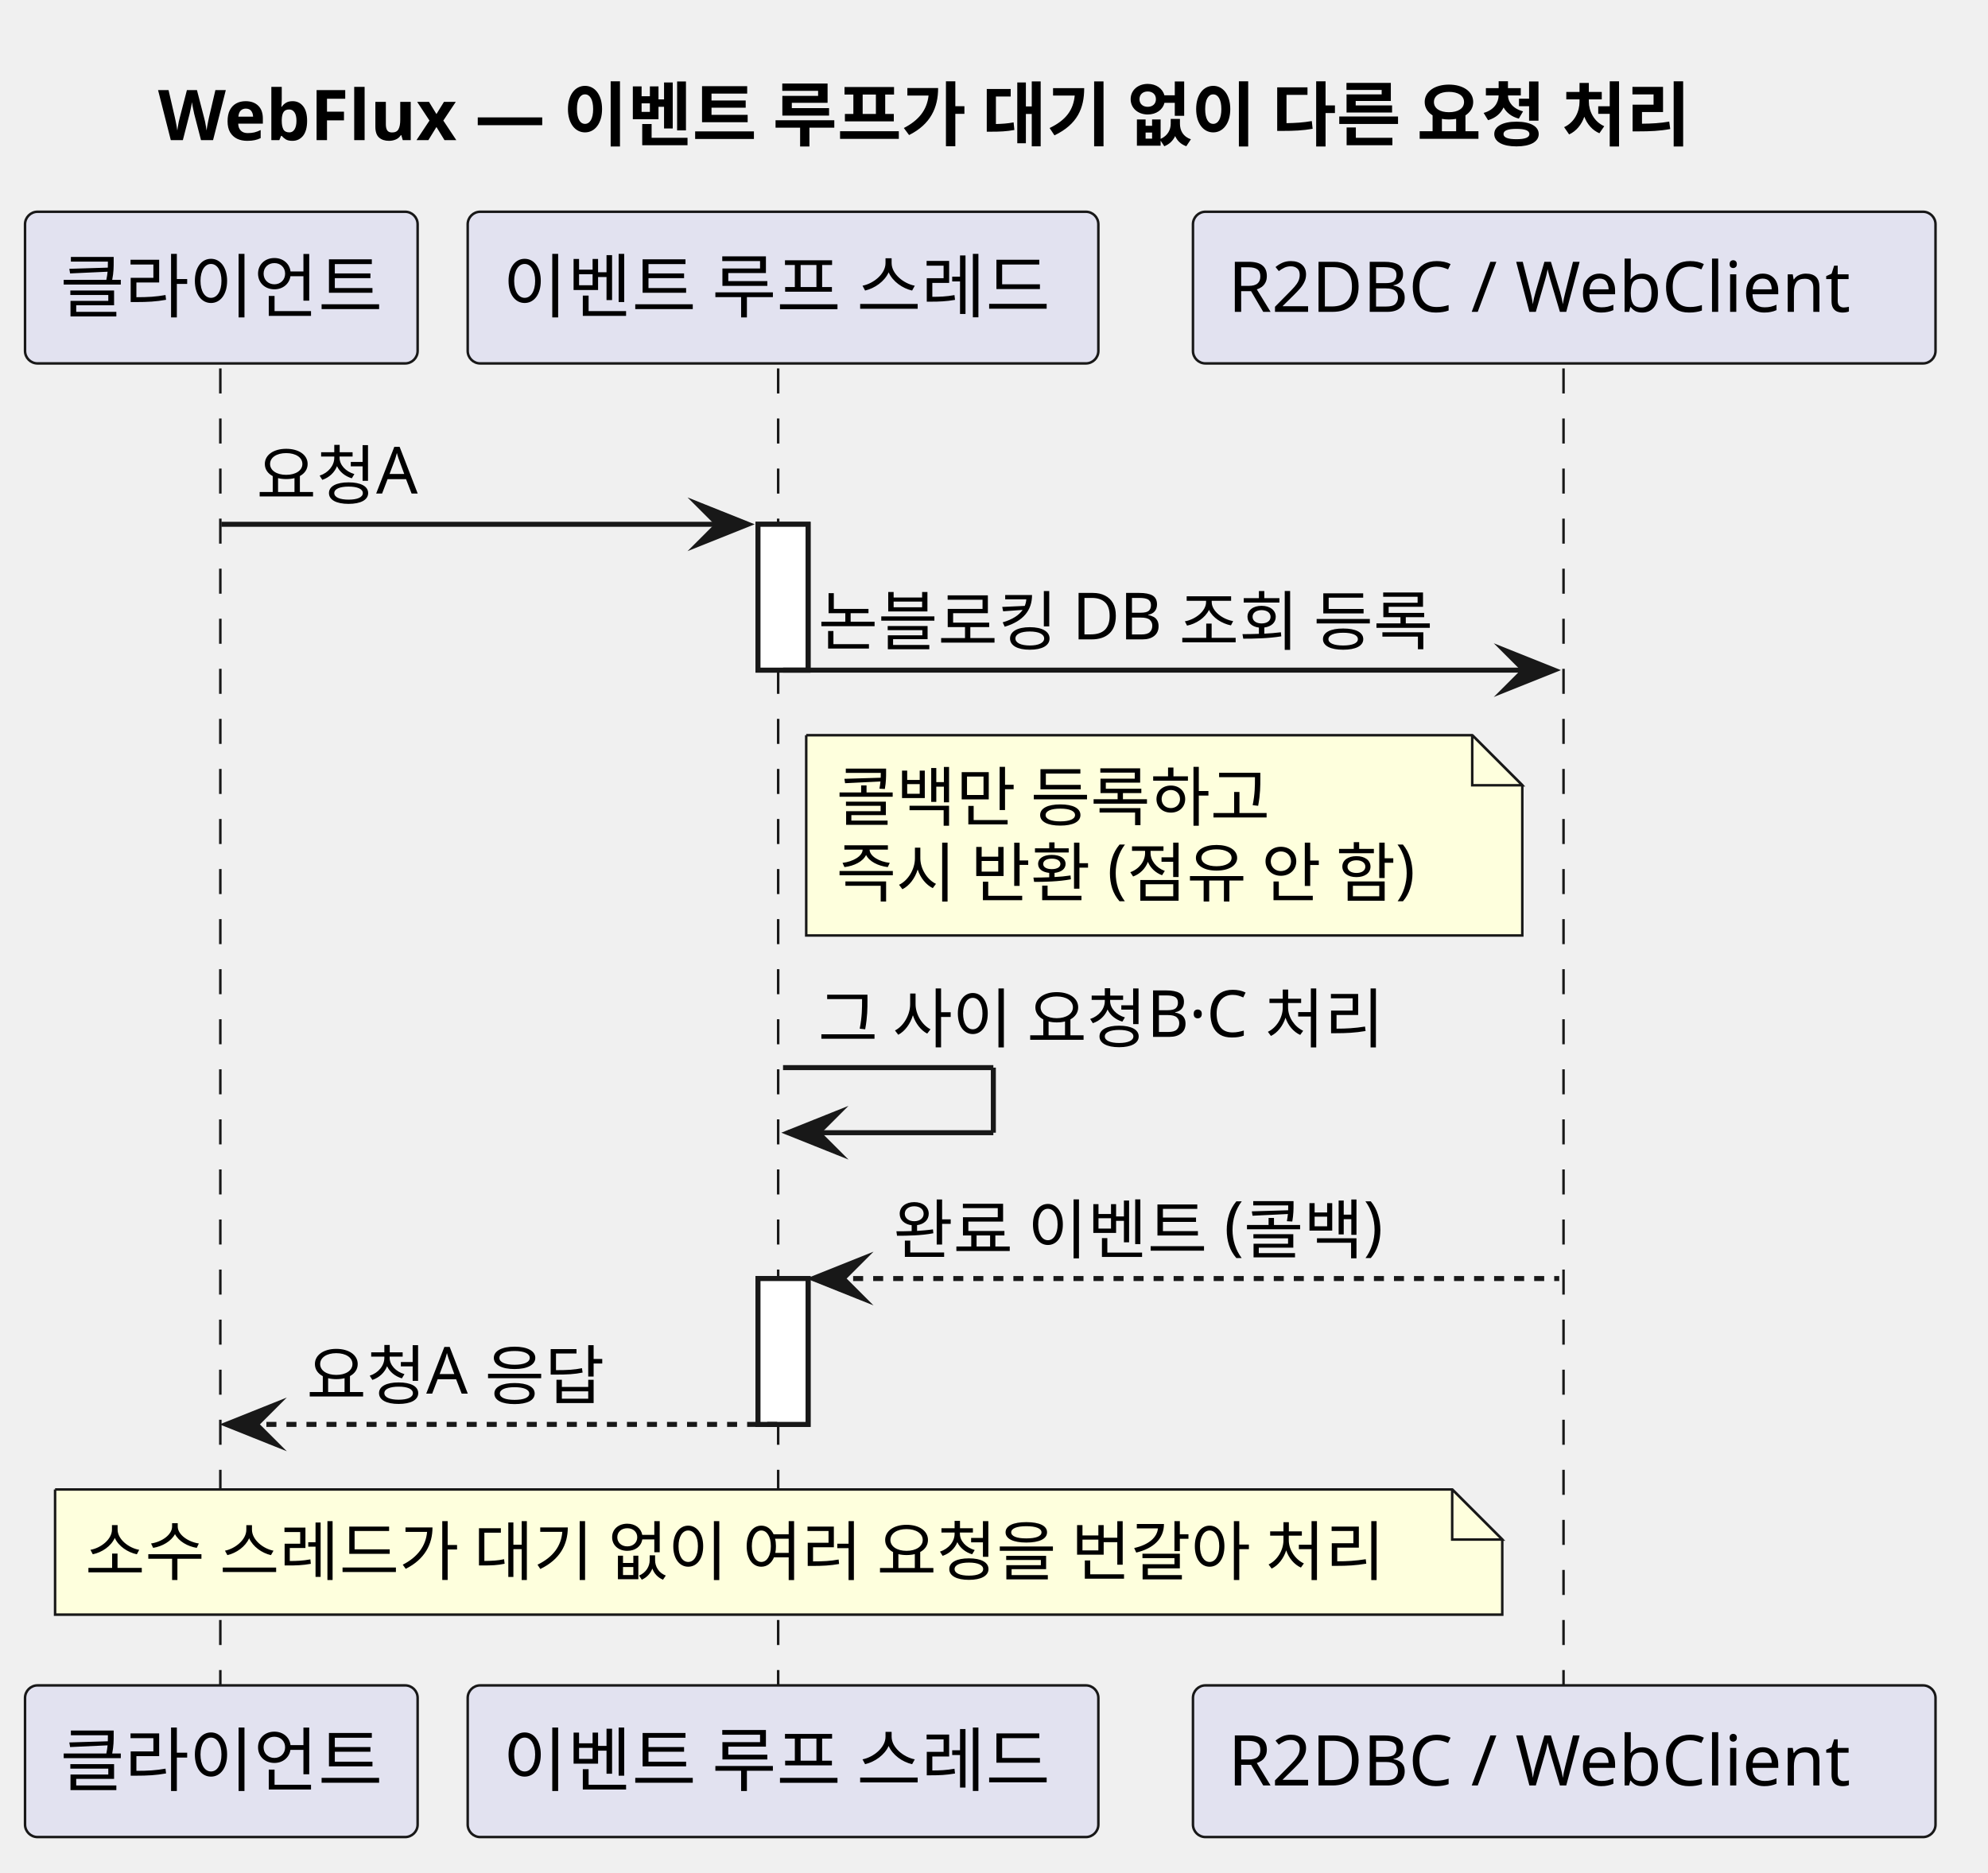
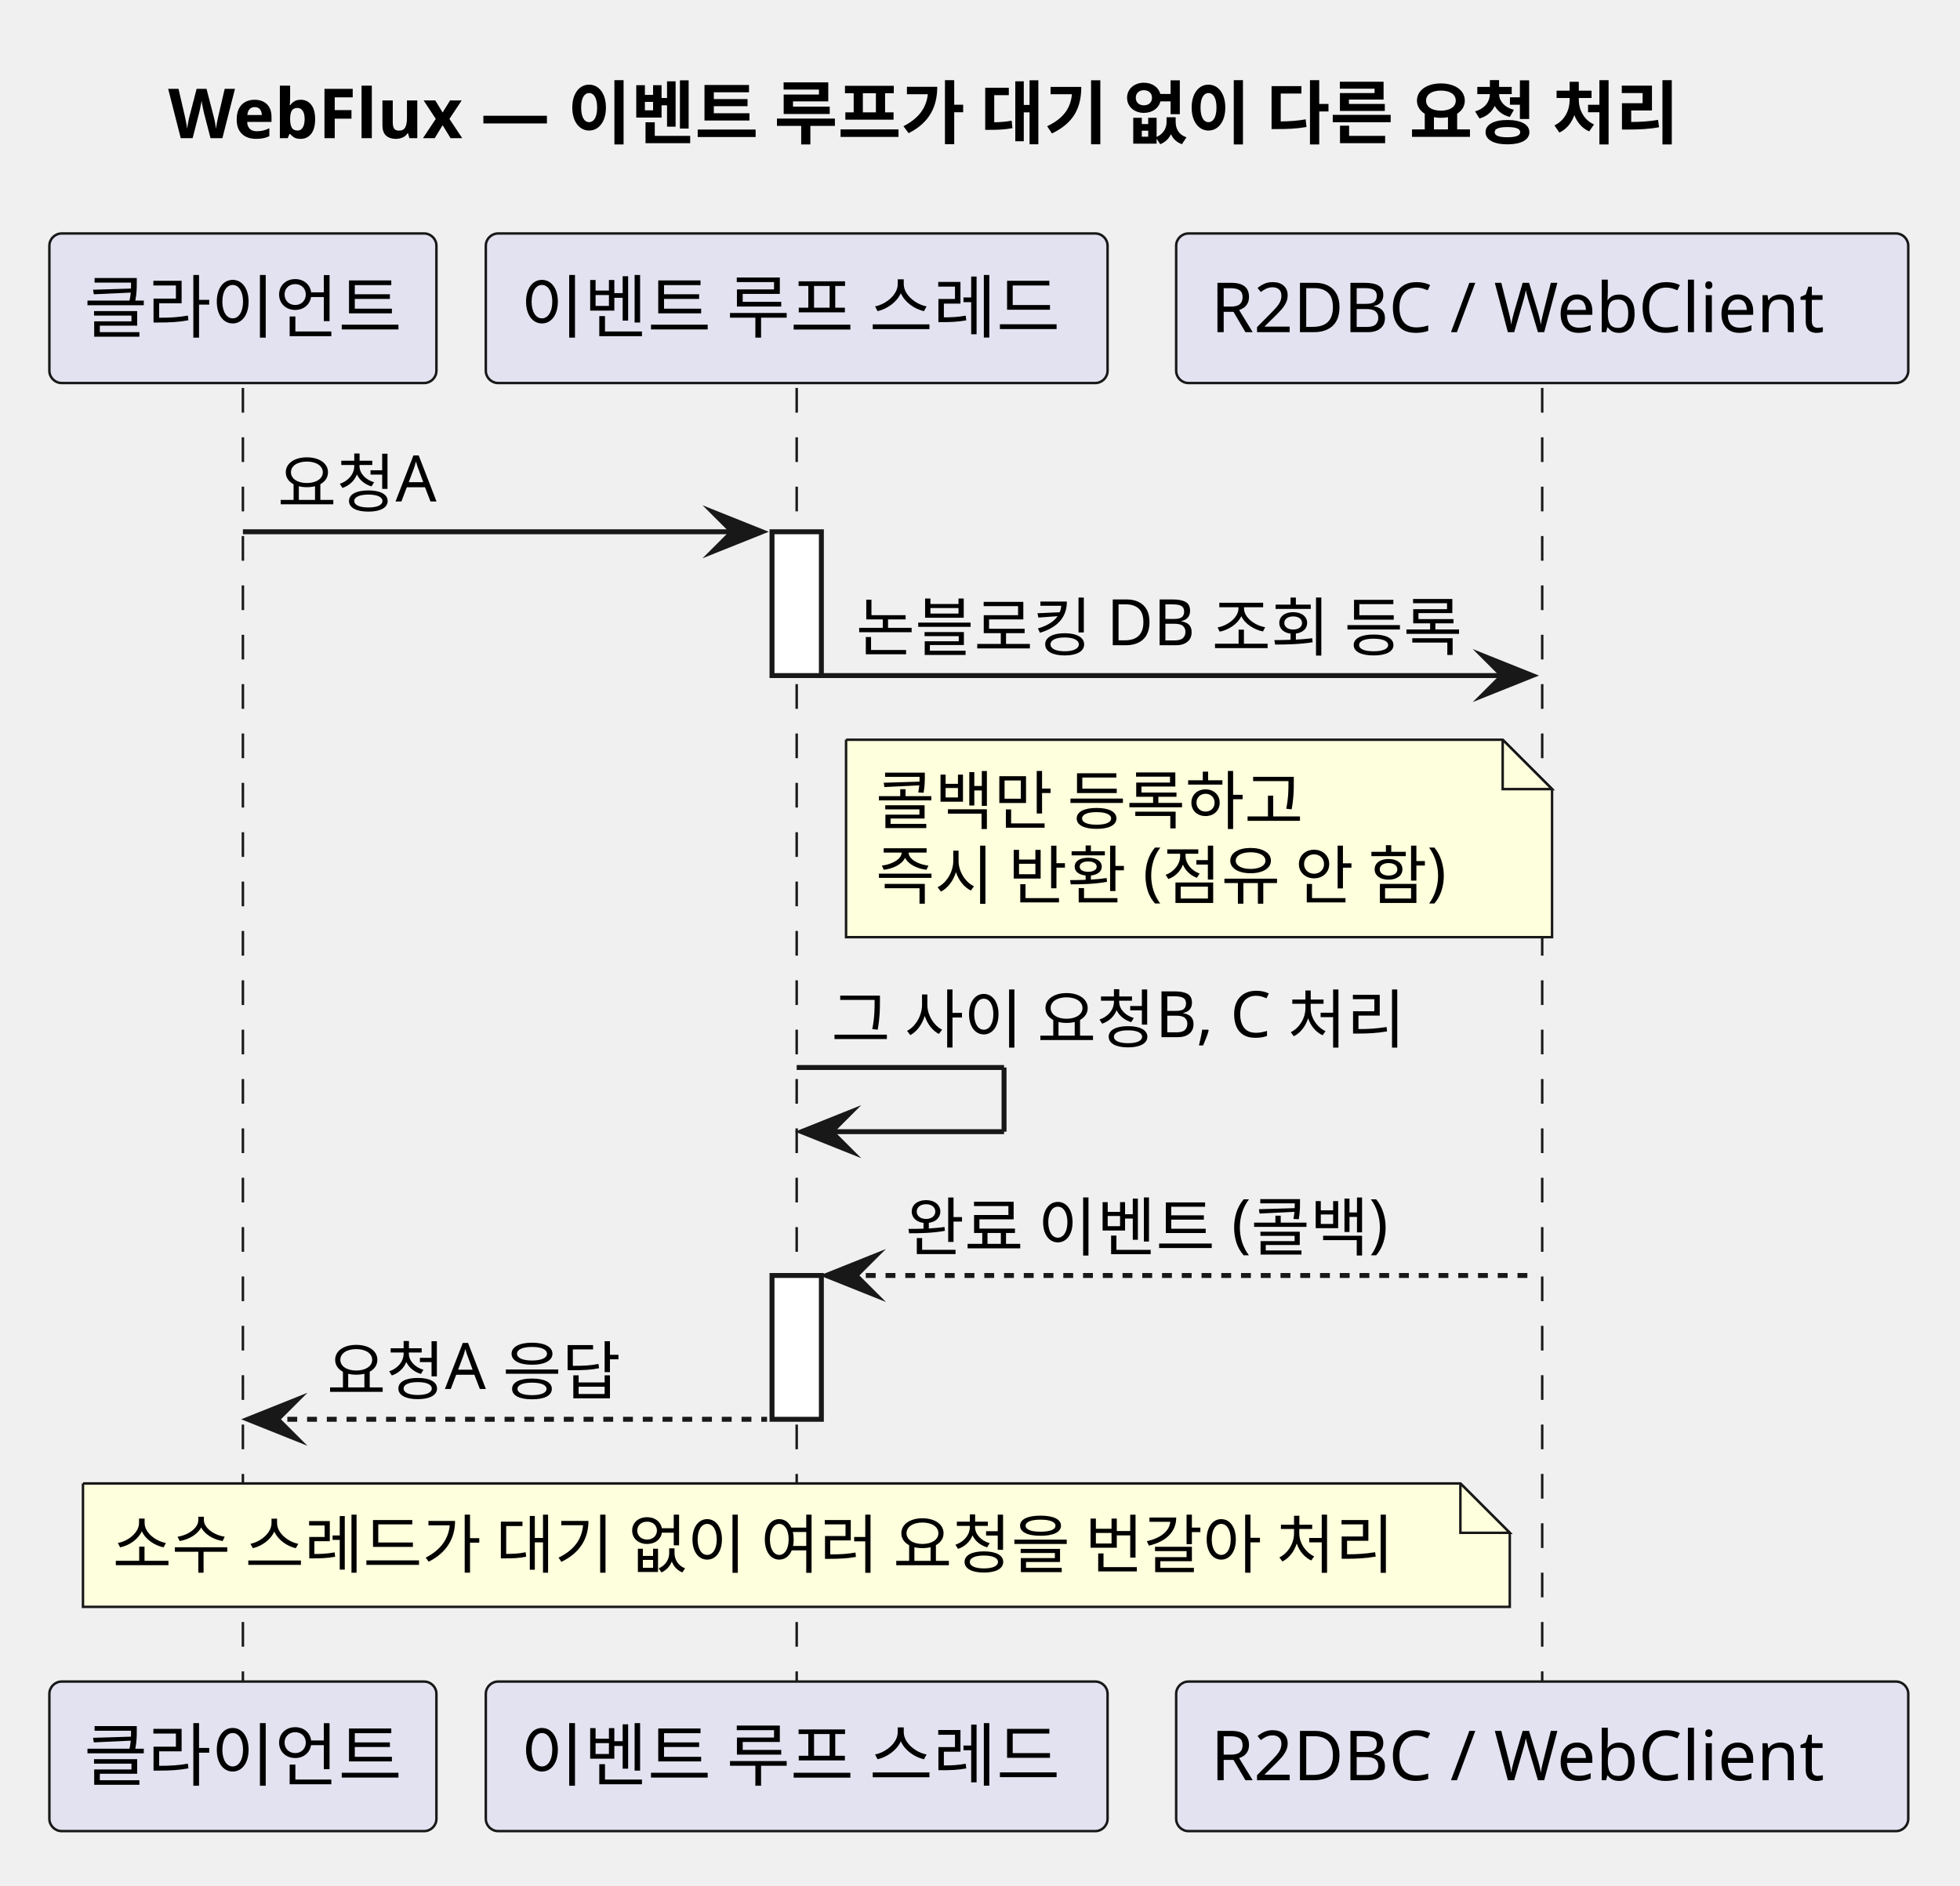
- <svg xmlns="http://www.w3.org/2000/svg" contentStyleType="text/css" data-diagram-type="SEQUENCE" height="374px" preserveAspectRatio="none" style="width:397px;height:374px;background:#FFFFFF;" version="1.1" viewBox="0 0 397 374" width="397px" zoomAndPan="magnify">
+ <svg xmlns="http://www.w3.org/2000/svg" version="1.1" data-diagram-type="SEQUENCE" style="width:397px;height:382px;background:#FFFFFF;" width="397px" height="382px" viewBox="0 0 397 382" zoomAndPan="magnify" preserveAspectRatio="none" contentStyleType="text/css">
  <defs />
-   <g>
+   <g font-family="sans-serif" lengthAdjust="spacing">
    <g class="title" data-source-line="1">
-       <text fill="#000000" font-family="sans-serif" font-size="14" font-weight="700" lengthAdjust="spacing" textLength="327.39" x="31.564" y="27.995">WebFlux — 이벤트 루프가 대기 없이 다른 요청 처리</text>
+       <text x="34.064" y="27.995" fill="#000" font-size="14" textLength="327.39" font-weight="700">WebFlux — 이벤트 루프가 대기 없이 다른 요청 처리</text>
+     </g>
+     <g class="participant-lifeline" data-qualified-name="C" data-entity-uid="part1" id="part1-lifeline" data-source-line="2">
+       <g>
+         <rect x="45.7" y="78.594" width="8" height="262.063" fill="#000" fill-opacity="0" />
+         <line x1="49.2" y1="78.594" x2="49.2" y2="340.656" style="stroke:#181818;stroke-width:0.5;stroke-dasharray:5,5;" />
+       </g>
+     </g>
+     <g class="participant-lifeline" data-qualified-name="EL" data-entity-uid="part2" id="part2-lifeline" data-source-line="3">
+       <g>
+         <rect x="157.87" y="78.594" width="8" height="262.063" fill="#000" fill-opacity="0" />
+         <line x1="161.37" y1="78.594" x2="161.37" y2="340.656" style="stroke:#181818;stroke-width:0.5;stroke-dasharray:5,5;" />
+       </g>
    </g>
    <g>
-       <rect fill="#FFFFFF" height="29.133" style="stroke:#181818;stroke-width:1;" width="10" x="151.37" y="104.727" />
+       <rect x="156.37" y="107.727" width="10" height="29.133" fill="#FFF" style="stroke:#181818;stroke-width:1;" />
    </g>
    <g>
-       <rect fill="#FFFFFF" height="29.133" style="stroke:#181818;stroke-width:1;" width="10" x="151.37" y="255.391" />
+       <rect x="156.37" y="258.391" width="10" height="29.133" fill="#FFF" style="stroke:#181818;stroke-width:1;" />
    </g>
-     <g class="participant-lifeline" data-entity-uid="part1" data-qualified-name="C" data-source-line="2" id="part1-lifeline">
+     <g class="participant-lifeline" data-qualified-name="IO" data-entity-uid="part3" id="part3-lifeline" data-source-line="4">
      <g>
-         <rect fill="#000000" fill-opacity="0" height="264.062" width="8" x="40.2" y="73.594" />
-         <line style="stroke:#181818;stroke-width:0.5;stroke-dasharray:5,5;" x1="44" x2="44" y1="73.594" y2="337.656" />
+         <rect x="308.875" y="78.594" width="8" height="262.063" fill="#000" fill-opacity="0" />
+         <line x1="312.375" y1="78.594" x2="312.375" y2="340.656" style="stroke:#181818;stroke-width:0.5;stroke-dasharray:5,5;" />
      </g>
    </g>
-     <g class="participant-lifeline" data-entity-uid="part2" data-qualified-name="EL" data-source-line="3" id="part2-lifeline">
-       <g>
-         <rect fill="#000000" fill-opacity="0" height="264.062" width="8" x="152.37" y="73.594" />
-         <line style="stroke:#181818;stroke-width:0.5;stroke-dasharray:5,5;" x1="155.4" x2="155.4" y1="73.594" y2="337.656" />
-       </g>
+     <g class="participant participant-head" data-qualified-name="C" data-entity-uid="part1" id="part1-head" data-source-line="2">
+       <rect x="10" y="47.297" width="78.4" height="30.297" fill="#E2E2F0" style="stroke:#181818;stroke-width:0.5;" rx="2.5" ry="2.5" />
+       <text x="17" y="67.292" fill="#000" font-size="14" textLength="64.4">클라이언트</text>
    </g>
-     <g class="participant-lifeline" data-entity-uid="part3" data-qualified-name="IO" data-source-line="4" id="part3-lifeline">
-       <g>
-         <rect fill="#000000" fill-opacity="0" height="264.062" width="8" x="308.375" y="73.594" />
-         <line style="stroke:#181818;stroke-width:0.5;stroke-dasharray:5,5;" x1="312.233" x2="312.233" y1="73.594" y2="337.656" />
-       </g>
+     <g class="participant participant-head" data-qualified-name="EL" data-entity-uid="part2" id="part2-head" data-source-line="3">
+       <rect x="98.4" y="47.297" width="125.94" height="30.297" fill="#E2E2F0" style="stroke:#181818;stroke-width:0.5;" rx="2.5" ry="2.5" />
+       <text x="105.4" y="67.292" fill="#000" font-size="14" textLength="111.94">이벤트 루프 스레드</text>
    </g>
-     <g class="participant participant-head" data-entity-uid="part1" data-qualified-name="C" data-source-line="2" id="part1-head">
-       <rect fill="#E2E2F0" height="30.297" rx="2.5" ry="2.5" style="stroke:#181818;stroke-width:0.5;" width="78.4" x="5" y="42.297" />
-       <text fill="#000000" font-family="sans-serif" font-size="14" lengthAdjust="spacing" textLength="64.4" x="12" y="62.292">클라이언트</text>
+     <g class="participant participant-head" data-qualified-name="IO" data-entity-uid="part3" id="part3-head" data-source-line="4">
+       <rect x="238.233" y="47.297" width="148.285" height="30.297" fill="#E2E2F0" style="stroke:#181818;stroke-width:0.5;" rx="2.5" ry="2.5" />
+       <text x="245.233" y="67.292" fill="#000" font-size="14" textLength="134.285">R2DBC / WebClient</text>
    </g>
-     <g class="participant participant-tail" data-entity-uid="part1" data-qualified-name="C" data-source-line="2" id="part1-tail">
-       <rect fill="#E2E2F0" height="30.297" rx="2.5" ry="2.5" style="stroke:#181818;stroke-width:0.5;" width="78.4" x="5" y="336.656" />
-       <text fill="#000000" font-family="sans-serif" font-size="14" lengthAdjust="spacing" textLength="64.4" x="12" y="356.651">클라이언트</text>
+     <g class="participant participant-tail" data-qualified-name="C" data-entity-uid="part1" id="part1-tail" data-source-line="2">
+       <rect x="10" y="340.656" width="78.4" height="30.297" fill="#E2E2F0" style="stroke:#181818;stroke-width:0.5;" rx="2.5" ry="2.5" />
+       <text x="17" y="360.651" fill="#000" font-size="14" textLength="64.4">클라이언트</text>
    </g>
-     <g class="participant participant-head" data-entity-uid="part2" data-qualified-name="EL" data-source-line="3" id="part2-head">
-       <rect fill="#E2E2F0" height="30.297" rx="2.5" ry="2.5" style="stroke:#181818;stroke-width:0.5;" width="125.94" x="93.4" y="42.297" />
-       <text fill="#000000" font-family="sans-serif" font-size="14" lengthAdjust="spacing" textLength="111.94" x="100.4" y="62.292">이벤트 루프 스레드</text>
+     <g class="participant participant-tail" data-qualified-name="EL" data-entity-uid="part2" id="part2-tail" data-source-line="3">
+       <rect x="98.4" y="340.656" width="125.94" height="30.297" fill="#E2E2F0" style="stroke:#181818;stroke-width:0.5;" rx="2.5" ry="2.5" />
+       <text x="105.4" y="360.651" fill="#000" font-size="14" textLength="111.94">이벤트 루프 스레드</text>
    </g>
-     <g class="participant participant-tail" data-entity-uid="part2" data-qualified-name="EL" data-source-line="3" id="part2-tail">
-       <rect fill="#E2E2F0" height="30.297" rx="2.5" ry="2.5" style="stroke:#181818;stroke-width:0.5;" width="125.94" x="93.4" y="336.656" />
-       <text fill="#000000" font-family="sans-serif" font-size="14" lengthAdjust="spacing" textLength="111.94" x="100.4" y="356.651">이벤트 루프 스레드</text>
+     <g class="participant participant-tail" data-qualified-name="IO" data-entity-uid="part3" id="part3-tail" data-source-line="4">
+       <rect x="238.233" y="340.656" width="148.285" height="30.297" fill="#E2E2F0" style="stroke:#181818;stroke-width:0.5;" rx="2.5" ry="2.5" />
+       <text x="245.233" y="360.651" fill="#000" font-size="14" textLength="134.285">R2DBC / WebClient</text>
    </g>
-     <g class="participant participant-head" data-entity-uid="part3" data-qualified-name="IO" data-source-line="4" id="part3-head">
-       <rect fill="#E2E2F0" height="30.297" rx="2.5" ry="2.5" style="stroke:#181818;stroke-width:0.5;" width="148.285" x="238.233" y="42.297" />
-       <text fill="#000000" font-family="sans-serif" font-size="14" lengthAdjust="spacing" textLength="134.285" x="245.233" y="62.292">R2DBC / WebClient</text>
+     <g class="message" data-entity-1="part1" data-entity-2="part2" id="msg1" data-source-line="5">
+       <polygon points="144.37,103.727,154.37,107.727,144.37,111.727,148.37,107.727" fill="#181818" style="stroke:#181818;stroke-width:1;stroke-linejoin:miter;stroke-miterlimit:10;" />
+       <line x1="49.2" y1="107.727" x2="150.37" y2="107.727" style="stroke:#181818;stroke-width:1;" />
+       <text x="56.2" y="102.661" fill="#000" font-size="13" textLength="32.813">요청A</text>
    </g>
-     <g class="participant participant-tail" data-entity-uid="part3" data-qualified-name="IO" data-source-line="4" id="part3-tail">
-       <rect fill="#E2E2F0" height="30.297" rx="2.5" ry="2.5" style="stroke:#181818;stroke-width:0.5;" width="148.285" x="238.233" y="336.656" />
-       <text fill="#000000" font-family="sans-serif" font-size="14" lengthAdjust="spacing" textLength="134.285" x="245.233" y="356.651">R2DBC / WebClient</text>
+     <g class="message" data-entity-1="part2" data-entity-2="part3" id="msg2" data-source-line="7">
+       <polygon points="300.375,132.859,310.375,136.859,300.375,140.859,304.375,136.859" fill="#181818" style="stroke:#181818;stroke-width:1;stroke-linejoin:miter;stroke-miterlimit:10;" />
+       <line x1="166.37" y1="136.859" x2="306.375" y2="136.859" style="stroke:#181818;stroke-width:1;" />
+       <text x="173.37" y="131.793" fill="#000" font-size="13" textLength="127.006">논블로킹 DB 조회 등록</text>
    </g>
-     <g>
-       <rect fill="#FFFFFF" height="29.133" style="stroke:#181818;stroke-width:1;" width="10" x="151.37" y="104.727" />
+     <path d="M171.37,149.859 L171.37,189.859 L314.37,189.859 L314.37,159.859 L304.37,149.859 L171.37,149.859" style="stroke:#181818;stroke-width:0.5;" fill="#FEFFDD" />
+     <path d="M304.37,149.859 L304.37,159.859 L314.37,159.859 L304.37,149.859" style="stroke:#181818;stroke-width:0.5;" fill="#FEFFDD" />
+     <text x="177.37" y="166.926" fill="#000" font-size="13" textLength="87.852">콜백만 등록하고</text>
+     <text x="177.37" y="182.059" fill="#000" font-size="13" textLength="122.353">즉시 반환 (점유 안 함)</text>
+     <g class="message" data-entity-1="part2" data-entity-2="part2" id="msg3" data-source-line="10">
+       <line x1="161.37" y1="216.258" x2="203.37" y2="216.258" style="stroke:#181818;stroke-width:1;" />
+       <line x1="203.37" y1="216.258" x2="203.37" y2="229.258" style="stroke:#181818;stroke-width:1;" />
+       <line x1="162.37" y1="229.258" x2="203.37" y2="229.258" style="stroke:#181818;stroke-width:1;" />
+       <polygon points="172.37,225.258,162.37,229.258,172.37,233.258,168.37,229.258" fill="#181818" style="stroke:#181818;stroke-width:1;stroke-linejoin:miter;stroke-miterlimit:10;" />
+       <text x="168.37" y="211.192" fill="#000" font-size="13" textLength="122.377">그 사이 요청B, C 처리</text>
    </g>
-     <g>
-       <rect fill="#FFFFFF" height="29.133" style="stroke:#181818;stroke-width:1;" width="10" x="151.37" y="255.391" />
+     <g class="message" data-entity-1="part3" data-entity-2="part2" id="msg4" data-source-line="11">
+       <polygon points="177.37,254.391,167.37,258.391,177.37,262.391,173.37,258.391" fill="#181818" style="stroke:#181818;stroke-width:1;stroke-linejoin:miter;stroke-miterlimit:10;" />
+       <line x1="171.37" y1="258.391" x2="311.375" y2="258.391" style="stroke:#181818;stroke-width:1;stroke-dasharray:2,2;" />
+       <text x="183.37" y="253.325" fill="#000" font-size="13" textLength="102.128">완료 이벤트 (콜백)</text>
    </g>
-     <g class="message" data-entity-1="part1" data-entity-2="part2" data-source-line="5" id="msg1">
-       <polygon fill="#181818" points="139.37,100.727,149.37,104.727,139.37,108.727,143.37,104.727" style="stroke:#181818;stroke-width:1;stroke-linejoin:miter;stroke-miterlimit:10;" />
-       <line style="stroke:#181818;stroke-width:1;" x1="44.2" x2="145.37" y1="104.727" y2="104.727" />
-       <text fill="#000000" font-family="sans-serif" font-size="13" lengthAdjust="spacing" textLength="32.813" x="51.2" y="99.661">요청A</text>
+     <g class="message" data-entity-1="part2" data-entity-2="part1" id="msg5" data-source-line="13">
+       <polygon points="60.2,283.523,50.2,287.523,60.2,291.523,56.2,287.523" fill="#181818" style="stroke:#181818;stroke-width:1;stroke-linejoin:miter;stroke-miterlimit:10;" />
+       <line x1="54.2" y1="287.523" x2="155.37" y2="287.523" style="stroke:#181818;stroke-width:1;stroke-dasharray:2,2;" />
+       <text x="66.2" y="282.458" fill="#000" font-size="13" textLength="60.865">요청A 응답</text>
    </g>
-     <g class="message" data-entity-1="part2" data-entity-2="part3" data-source-line="7" id="msg2">
-       <polygon fill="#181818" points="300.375,129.859,310.375,133.859,300.375,137.859,304.375,133.859" style="stroke:#181818;stroke-width:1;stroke-linejoin:miter;stroke-miterlimit:10;" />
-       <line style="stroke:#181818;stroke-width:1;" x1="156.37" x2="306.375" y1="133.859" y2="133.859" />
-       <text fill="#000000" font-family="sans-serif" font-size="13" lengthAdjust="spacing" textLength="127.006" x="163.37" y="128.793">논블로킹 DB 조회 등록</text>
-     </g>
-     <path d="M161,146.859 L161,186.859 L304,186.859 L304,156.859 L294,146.859 L161,146.859" fill="#FEFFDD" style="stroke:#181818;stroke-width:0.5;" />
-     <path d="M294,146.859 L294,156.859 L304,156.859 L294,146.859" fill="#FEFFDD" style="stroke:#181818;stroke-width:0.5;" />
-     <text fill="#000000" font-family="sans-serif" font-size="13" lengthAdjust="spacing" textLength="87.852" x="167" y="163.926">콜백만 등록하고</text>
-     <text fill="#000000" font-family="sans-serif" font-size="13" lengthAdjust="spacing" textLength="122.353" x="167" y="179.059">즉시 반환 (점유 안 함)</text>
-     <g class="message" data-entity-1="part2" data-entity-2="part2" data-source-line="10" id="msg3">
-       <line style="stroke:#181818;stroke-width:1;" x1="156.37" x2="198.37" y1="213.258" y2="213.258" />
-       <line style="stroke:#181818;stroke-width:1;" x1="198.37" x2="198.37" y1="213.258" y2="226.258" />
-       <line style="stroke:#181818;stroke-width:1;" x1="157.37" x2="198.37" y1="226.258" y2="226.258" />
-       <polygon fill="#181818" points="167.37,222.258,157.37,226.258,167.37,230.258,163.37,226.258" style="stroke:#181818;stroke-width:1;stroke-linejoin:miter;stroke-miterlimit:10;" />
-       <text fill="#000000" font-family="sans-serif" font-size="13" lengthAdjust="spacing" textLength="118.245" x="163.37" y="208.192">그 사이 요청B·C 처리</text>
-     </g>
-     <g class="message" data-entity-1="part3" data-entity-2="part2" data-source-line="11" id="msg4">
-       <polygon fill="#181818" points="172.37,251.391,162.37,255.391,172.37,259.391,168.37,255.391" style="stroke:#181818;stroke-width:1;stroke-linejoin:miter;stroke-miterlimit:10;" />
-       <line style="stroke:#181818;stroke-width:1;stroke-dasharray:2,2;" x1="166.37" x2="311.375" y1="255.391" y2="255.391" />
-       <text fill="#000000" font-family="sans-serif" font-size="13" lengthAdjust="spacing" textLength="102.128" x="178.37" y="250.325">완료 이벤트 (콜백)</text>
-     </g>
-     <g class="message" data-entity-1="part2" data-entity-2="part1" data-source-line="13" id="msg5">
-       <polygon fill="#181818" points="55.2,280.523,45.2,284.523,55.2,288.523,51.2,284.523" style="stroke:#181818;stroke-width:1;stroke-linejoin:miter;stroke-miterlimit:10;" />
-       <line style="stroke:#181818;stroke-width:1;stroke-dasharray:2,2;" x1="49.2" x2="155.37" y1="284.523" y2="284.523" />
-       <text fill="#000000" font-family="sans-serif" font-size="13" lengthAdjust="spacing" textLength="60.865" x="61.2" y="279.457">요청A 응답</text>
-     </g>
-     <path d="M11,297.523 L11,322.523 L300,322.523 L300,307.523 L290,297.523 L11,297.523" fill="#FEFFDD" style="stroke:#181818;stroke-width:0.5;" />
-     <path d="M290,297.523 L290,307.523 L300,307.523 L290,297.523" fill="#FEFFDD" style="stroke:#181818;stroke-width:0.5;" />
-     <text fill="#000000" font-family="sans-serif" font-size="13" lengthAdjust="spacing" textLength="268.126" x="17" y="314.59">소수 스레드가 대기 없이 여러 요청을 번갈아 처리</text>
+     <path d="M16.806,300.523 L16.806,325.523 L305.806,325.523 L305.806,310.523 L295.806,300.523 L16.806,300.523" style="stroke:#181818;stroke-width:0.5;" fill="#FEFFDD" />
+     <path d="M295.806,300.523 L295.806,310.523 L305.806,310.523 L295.806,300.523" style="stroke:#181818;stroke-width:0.5;" fill="#FEFFDD" />
+     <text x="22.806" y="317.59" fill="#000" font-size="13" textLength="268.126">소수 스레드가 대기 없이 여러 요청을 번갈아 처리</text>
  </g>
</svg>
